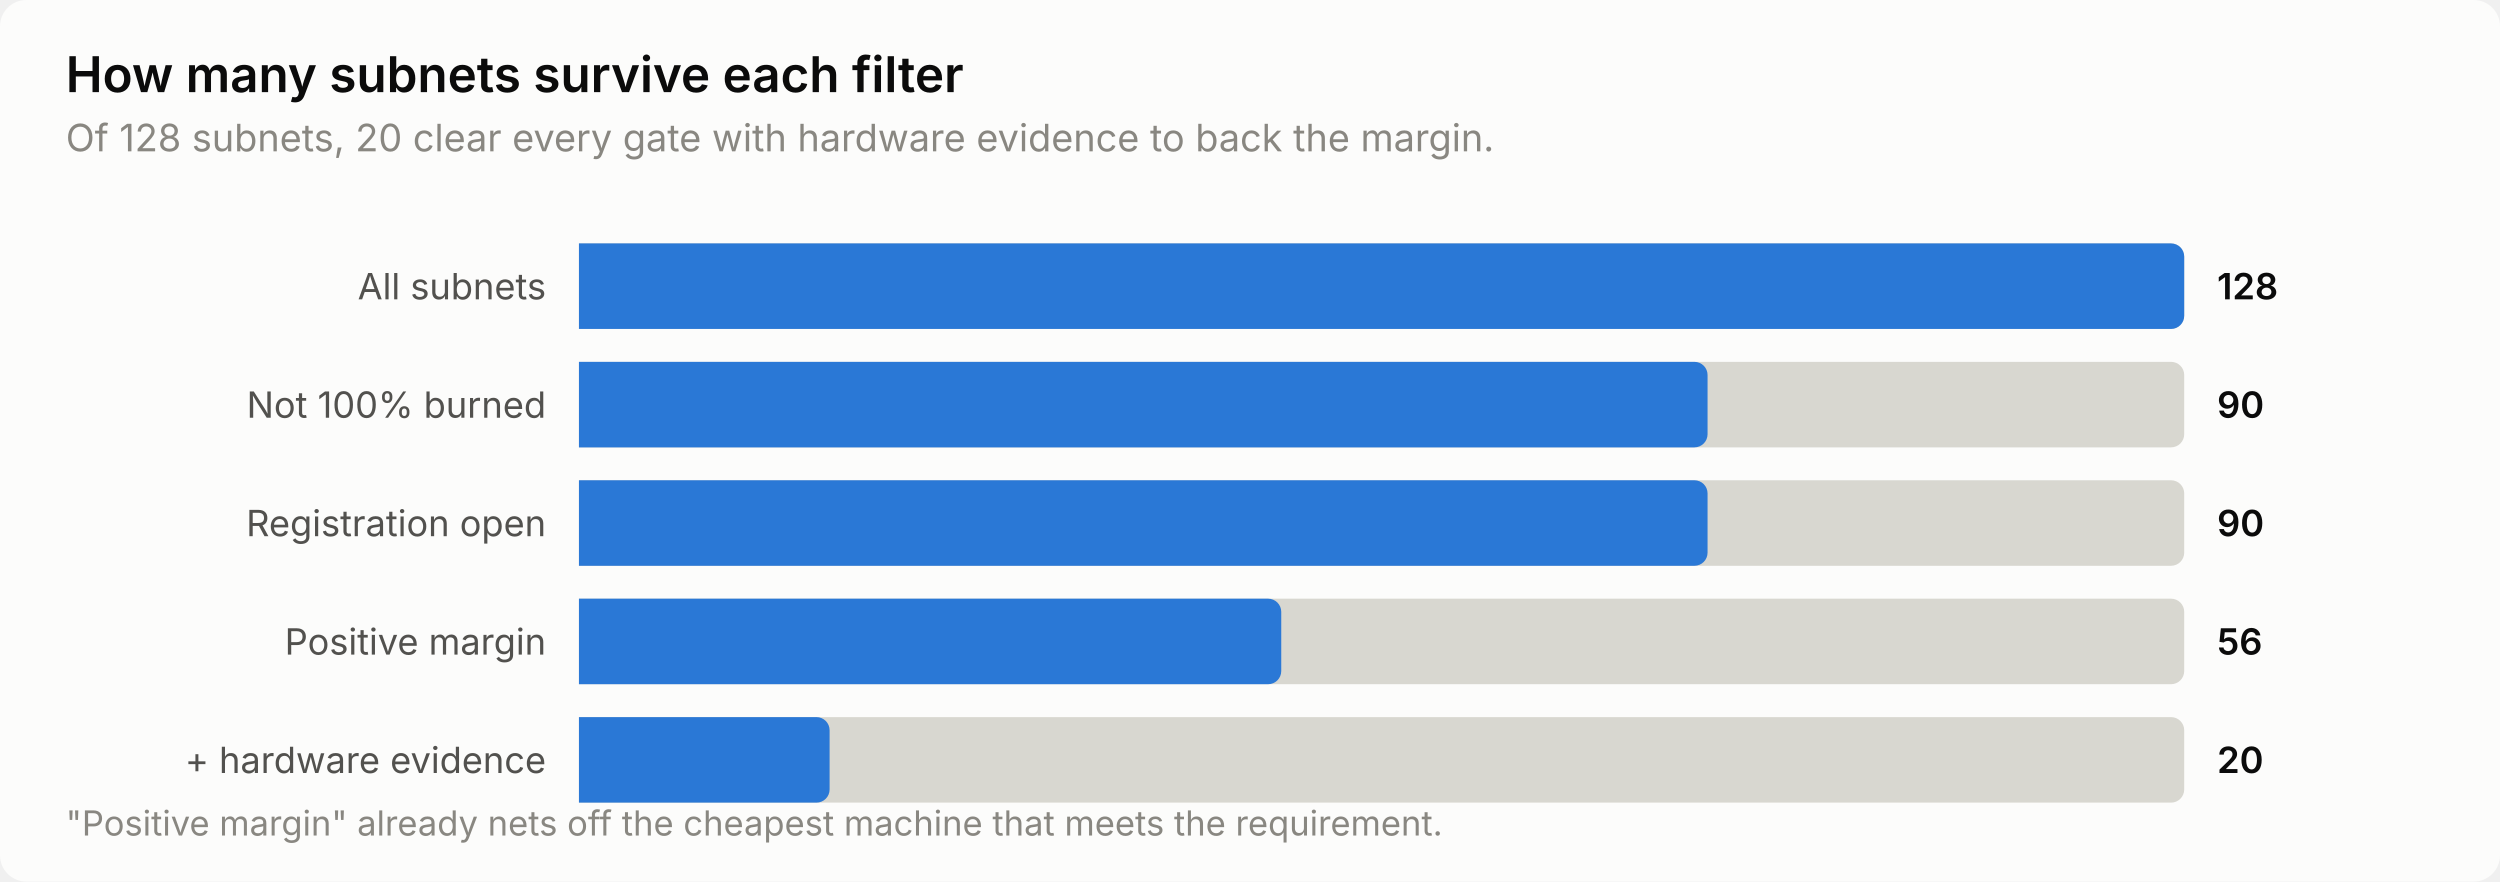
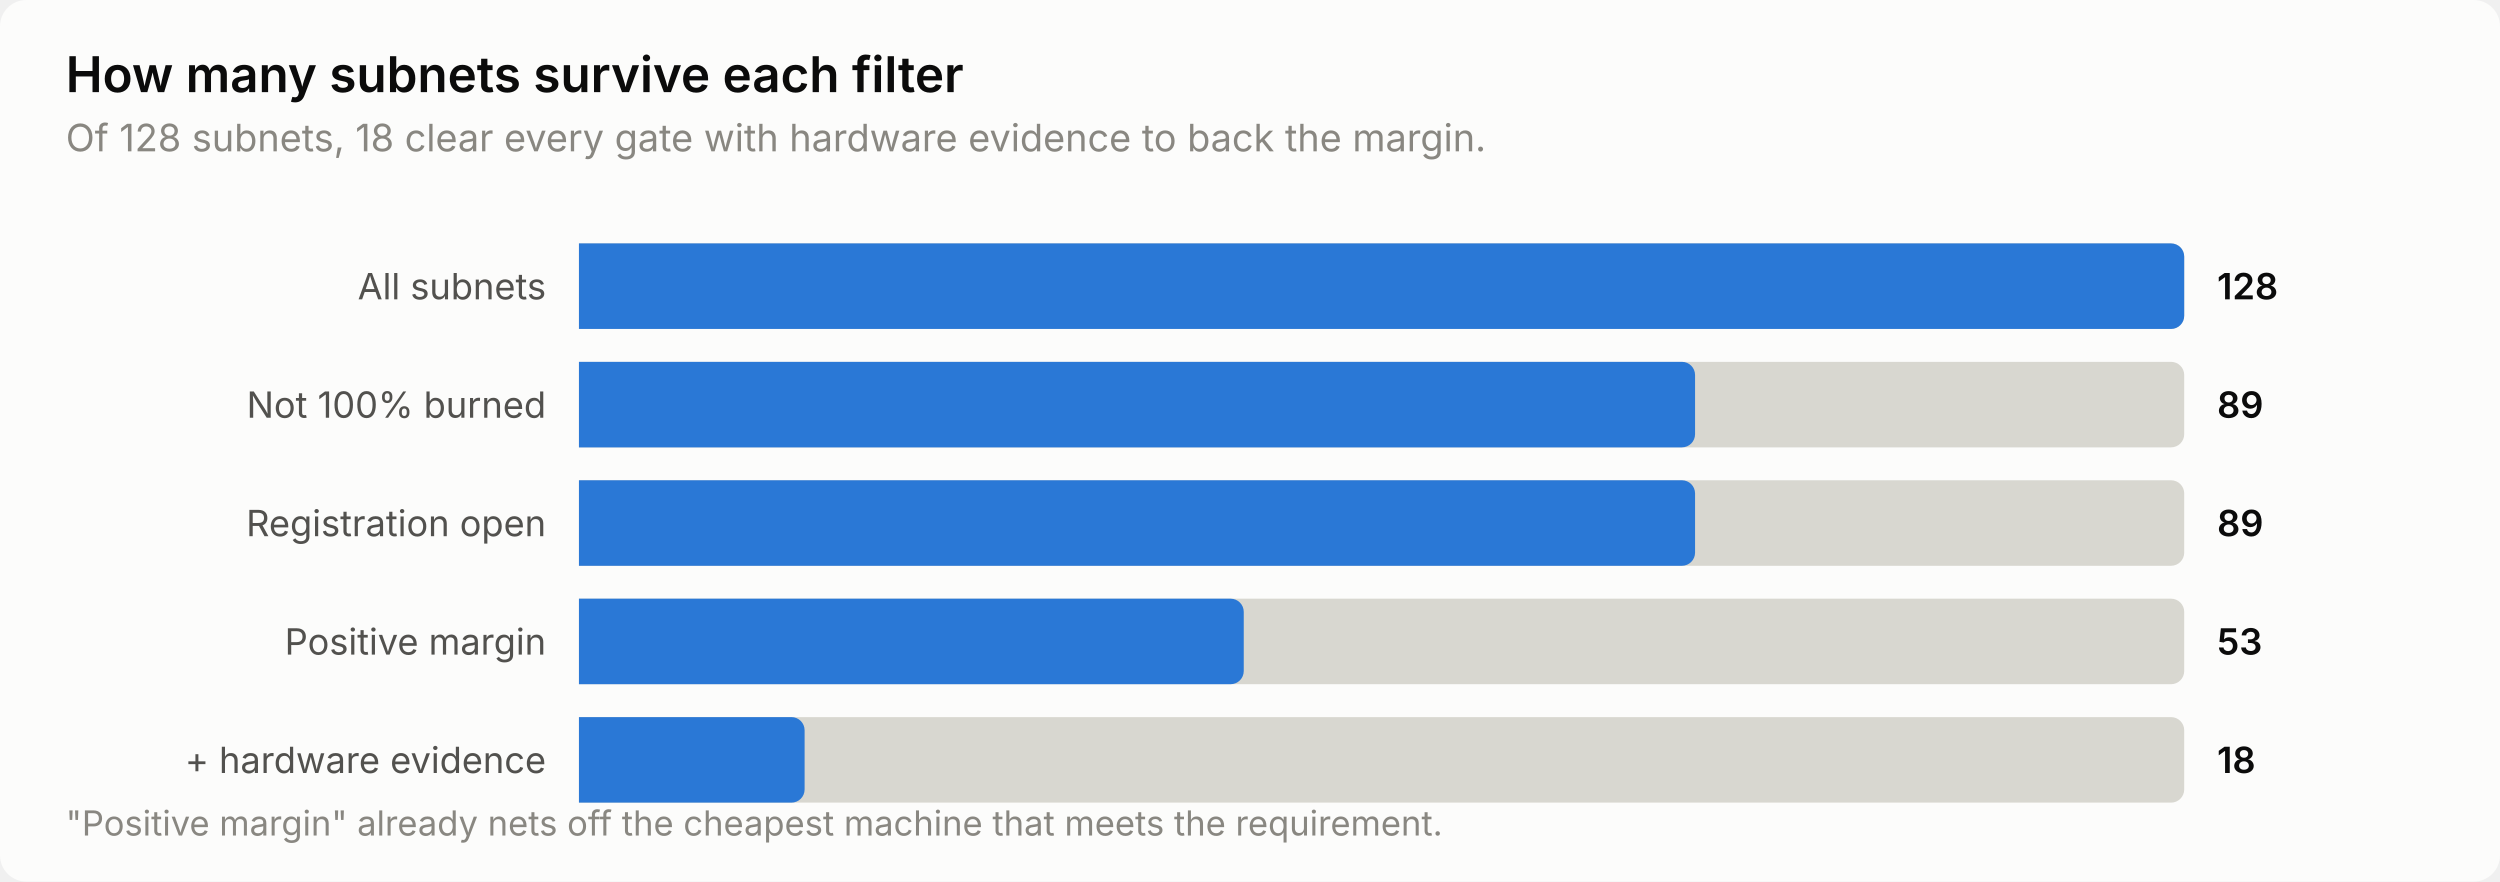
<svg xmlns="http://www.w3.org/2000/svg" width="760" height="268" viewBox="0 0 760 268" role="img" aria-label="How many subnets survive each filter">
  <style>
    text { font-family: system-ui, -apple-system, 'Segoe UI', sans-serif; }
    .t-title { font-size: 15px; font-weight: 600; }
    .t-sub { font-size: 11.5px; }
    .t-lab { font-size: 11px; }
    .t-val { font-size: 11px; font-weight: 600; font-variant-numeric: tabular-nums; }
    .t-tick { font-size: 10.5px; font-variant-numeric: tabular-nums; }

    .surface { fill: #fcfcfb; }
    .ink { fill: #0b0b0b; }
    .ink2 { fill: #52514e; }
    .muted { fill: #898781; }
    .grid { stroke: #e1e0d9; }
    .axis { stroke: #c3c2b7; }
    .accent { fill: #2a78d6; }
    .critical { fill: #d03b3b; }
    .deemph { fill: #d8d7d0; }

    @media (prefers-color-scheme: dark) {
      .surface { fill: #1a1a19; }
      .ink { fill: #ffffff; }
      .ink2 { fill: #c3c2b7; }
      .muted { fill: #898781; }
      .grid { stroke: #2c2c2a; }
      .axis { stroke: #383835; }
      .accent { fill: #3987e5; }
      .deemph { fill: #3a3a37; }
    }
</style>
  <rect class="surface" width="760" height="268" rx="8" />
  <text class="ink t-title" x="20" y="28">How many subnets survive each filter</text>
-   <text class="muted t-sub" x="20" y="46">Of 128 subnets, 20 clear every gate with hardware evidence to back the margin.</text>
+   <text class="muted t-sub" x="20" y="46">Of 128 subnets, 18 clear every gate with hardware evidence to back the margin.</text>
  <text class="ink2 t-lab" x="166" y="91" text-anchor="end">All subnets</text>
  <path class="deemph" d="M176.0,74.0 H660.0 a4.0,4.0 0 0 1 4.0,4.0 V96.0 a4.0,4.0 0 0 1 -4.0,4.0 H176.0 Z" />
  <path class="accent" d="M176.0,74.0 H660.0 a4.0,4.0 0 0 1 4.0,4.0 V96.0 a4.0,4.0 0 0 1 -4.0,4.0 H176.0 Z" />
  <text class="ink t-val" x="674" y="91">128</text>
  <text class="ink2 t-lab" x="166" y="127" text-anchor="end">Not 100% burned</text>
  <path class="deemph" d="M176.0,110.0 H660.0 a4.0,4.0 0 0 1 4.0,4.0 V132.0 a4.0,4.0 0 0 1 -4.0,4.0 H176.0 Z" />
-   <path class="accent" d="M176.0,110.0 H515.1 a4.0,4.0 0 0 1 4.0,4.0 V132.0 a4.0,4.0 0 0 1 -4.0,4.0 H176.0 Z" />
-   <text class="ink t-val" x="674" y="127">90</text>
+   <path class="accent" d="M176.0,110.0 H511.3 a4.0,4.0 0 0 1 4.0,4.0 V132.0 a4.0,4.0 0 0 1 -4.0,4.0 H176.0 Z" />
+   <text class="ink t-val" x="674" y="127">89</text>
  <text class="ink2 t-lab" x="166" y="163" text-anchor="end">Registration open</text>
  <path class="deemph" d="M176.0,146.0 H660.0 a4.0,4.0 0 0 1 4.0,4.0 V168.0 a4.0,4.0 0 0 1 -4.0,4.0 H176.0 Z" />
-   <path class="accent" d="M176.0,146.0 H515.1 a4.0,4.0 0 0 1 4.0,4.0 V168.0 a4.0,4.0 0 0 1 -4.0,4.0 H176.0 Z" />
-   <text class="ink t-val" x="674" y="163">90</text>
+   <path class="accent" d="M176.0,146.0 H511.3 a4.0,4.0 0 0 1 4.0,4.0 V168.0 a4.0,4.0 0 0 1 -4.0,4.0 H176.0 Z" />
+   <text class="ink t-val" x="674" y="163">89</text>
  <text class="ink2 t-lab" x="166" y="199" text-anchor="end">Positive margin</text>
  <path class="deemph" d="M176.0,182.0 H660.0 a4.0,4.0 0 0 1 4.0,4.0 V204.0 a4.0,4.0 0 0 1 -4.0,4.0 H176.0 Z" />
-   <path class="accent" d="M176.0,182.0 H385.5 a4.0,4.0 0 0 1 4.0,4.0 V204.0 a4.0,4.0 0 0 1 -4.0,4.0 H176.0 Z" />
-   <text class="ink t-val" x="674" y="199">56</text>
+   <path class="accent" d="M176.0,182.0 H374.1 a4.0,4.0 0 0 1 4.0,4.0 V204.0 a4.0,4.0 0 0 1 -4.0,4.0 H176.0 Z" />
+   <text class="ink t-val" x="674" y="199">53</text>
  <text class="ink2 t-lab" x="166" y="235" text-anchor="end">+ hardware evidence</text>
  <path class="deemph" d="M176.0,218.0 H660.0 a4.0,4.0 0 0 1 4.0,4.0 V240.0 a4.0,4.0 0 0 1 -4.0,4.0 H176.0 Z" />
-   <path class="accent" d="M176.0,218.0 H248.2 a4.0,4.0 0 0 1 4.0,4.0 V240.0 a4.0,4.0 0 0 1 -4.0,4.0 H176.0 Z" />
-   <text class="ink t-val" x="674" y="235">20</text>
+   <path class="accent" d="M176.0,218.0 H240.6 a4.0,4.0 0 0 1 4.0,4.0 V240.0 a4.0,4.0 0 0 1 -4.0,4.0 H176.0 Z" />
+   <text class="ink t-val" x="674" y="235">18</text>
  <text class="muted t-tick" x="20" y="254">"Positive margin" already nets off the cheapest machine that meets the requirement.</text>
</svg>
